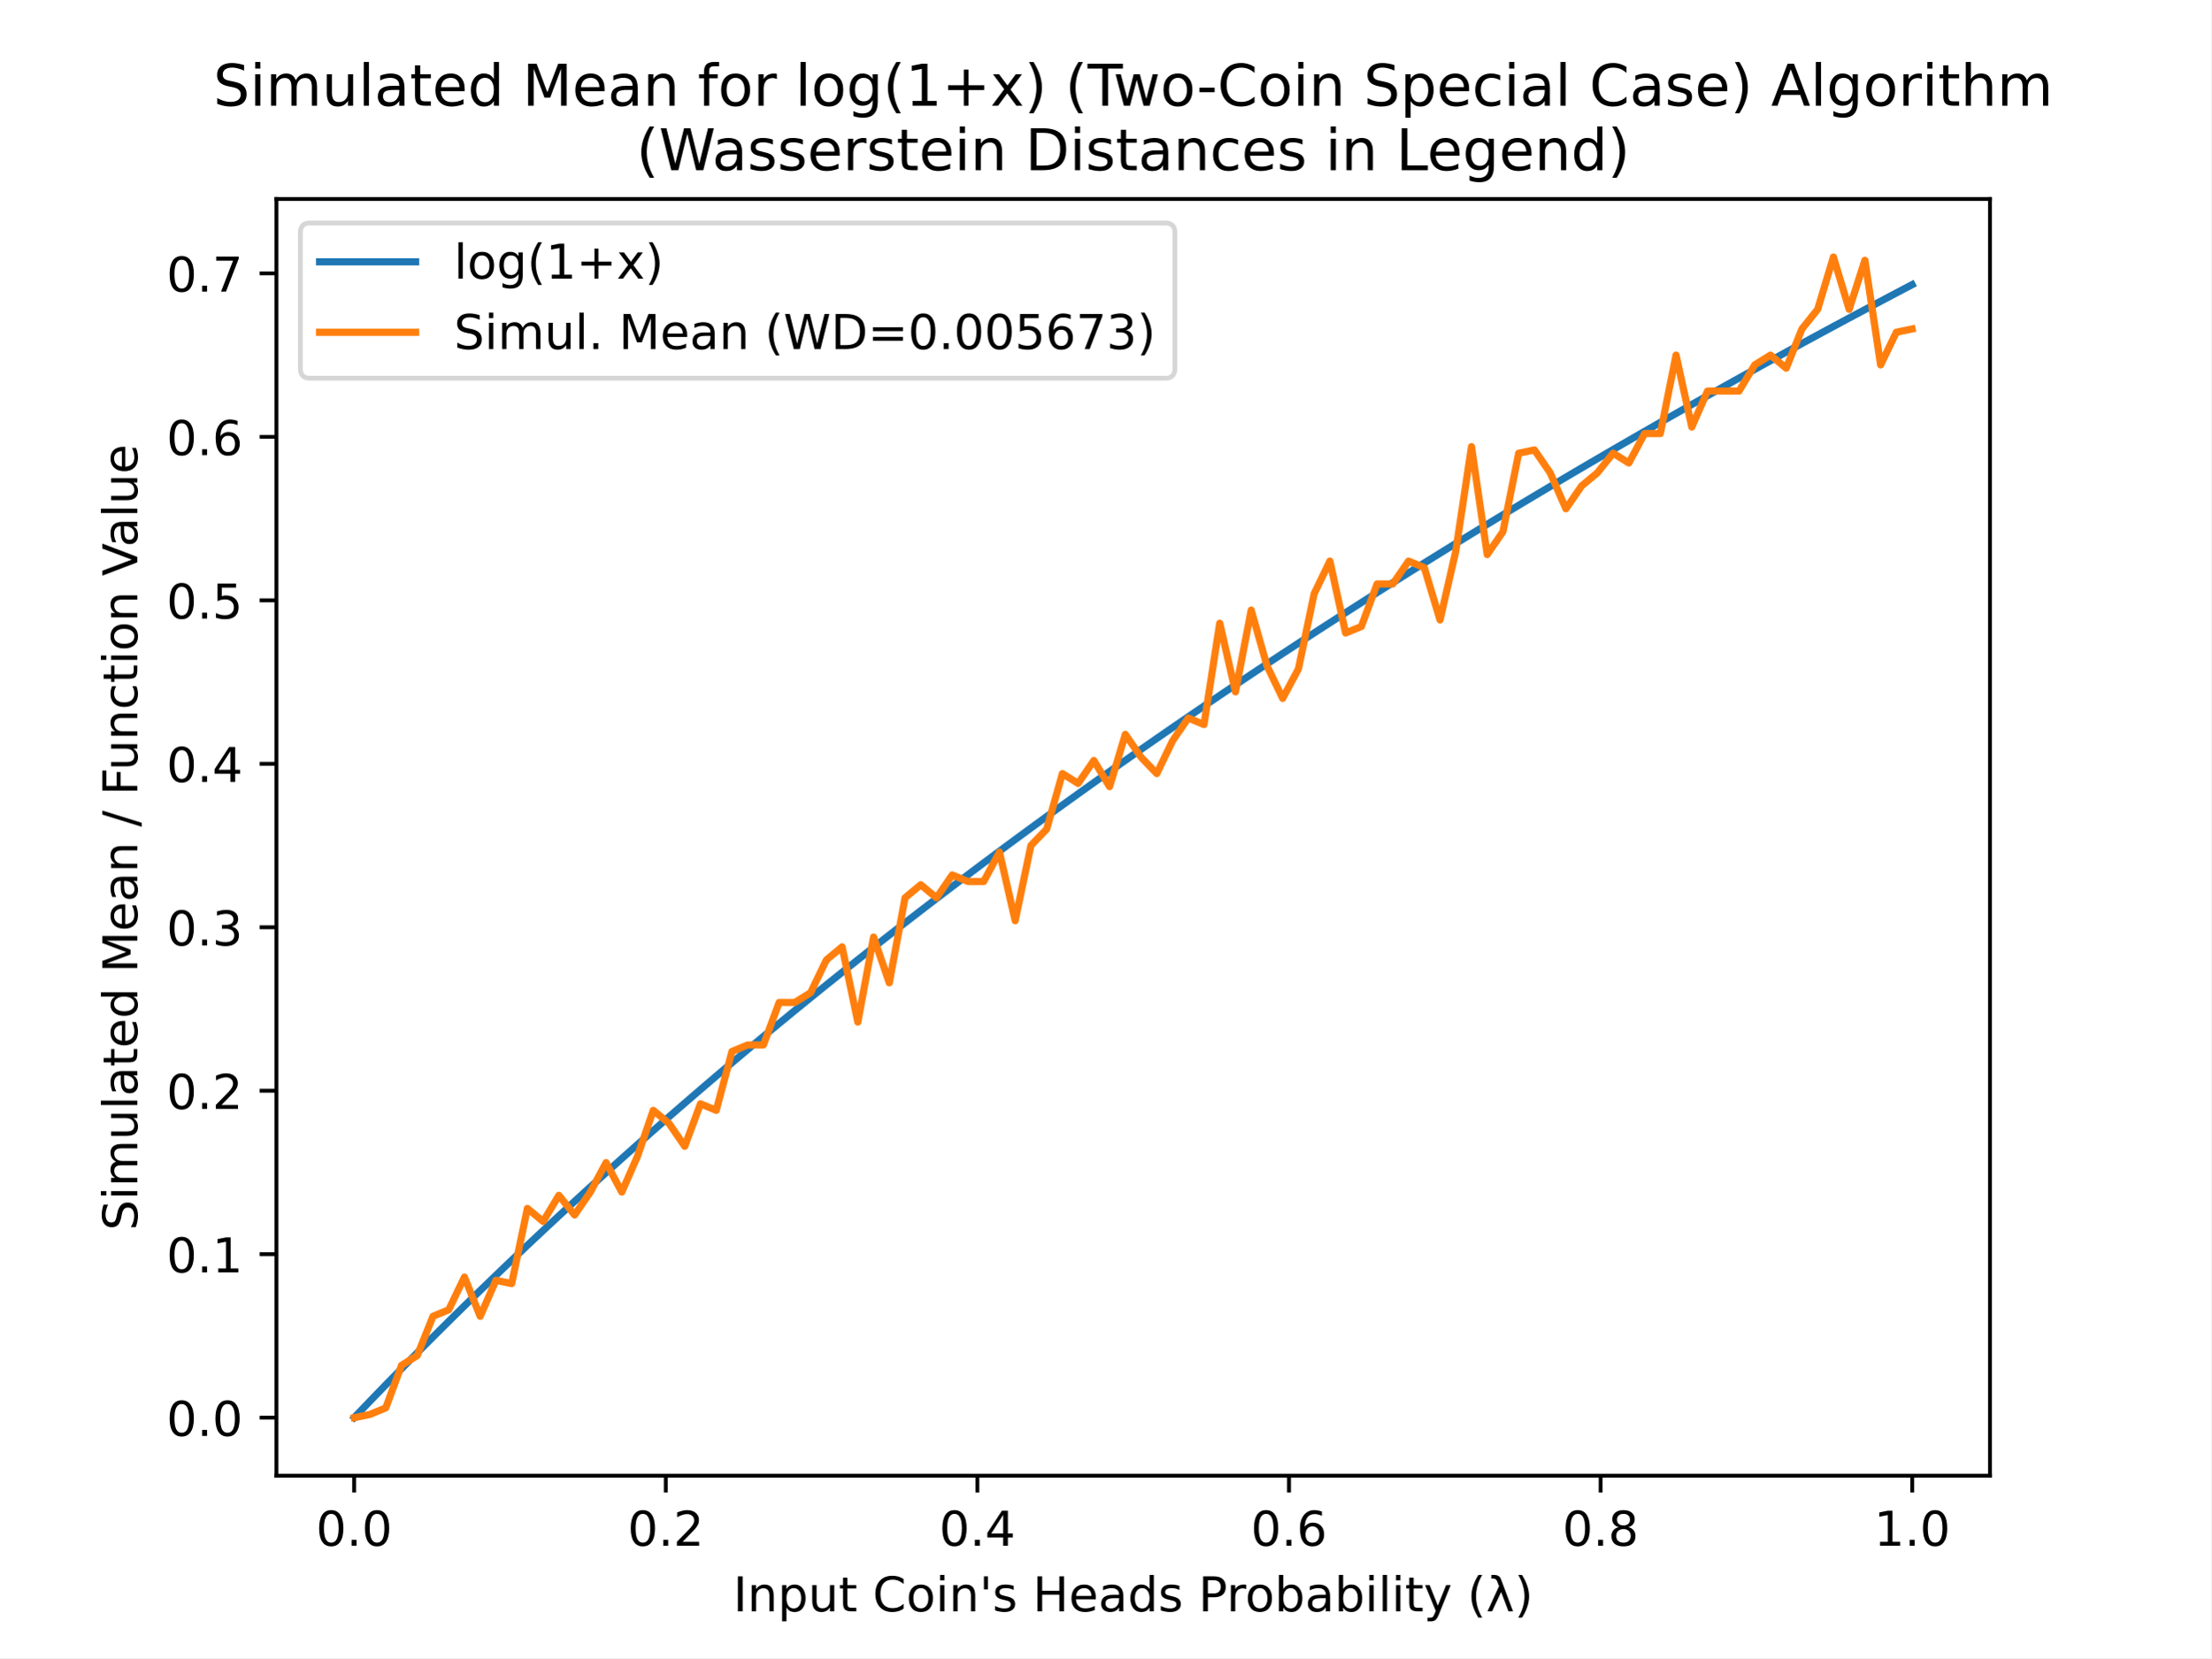
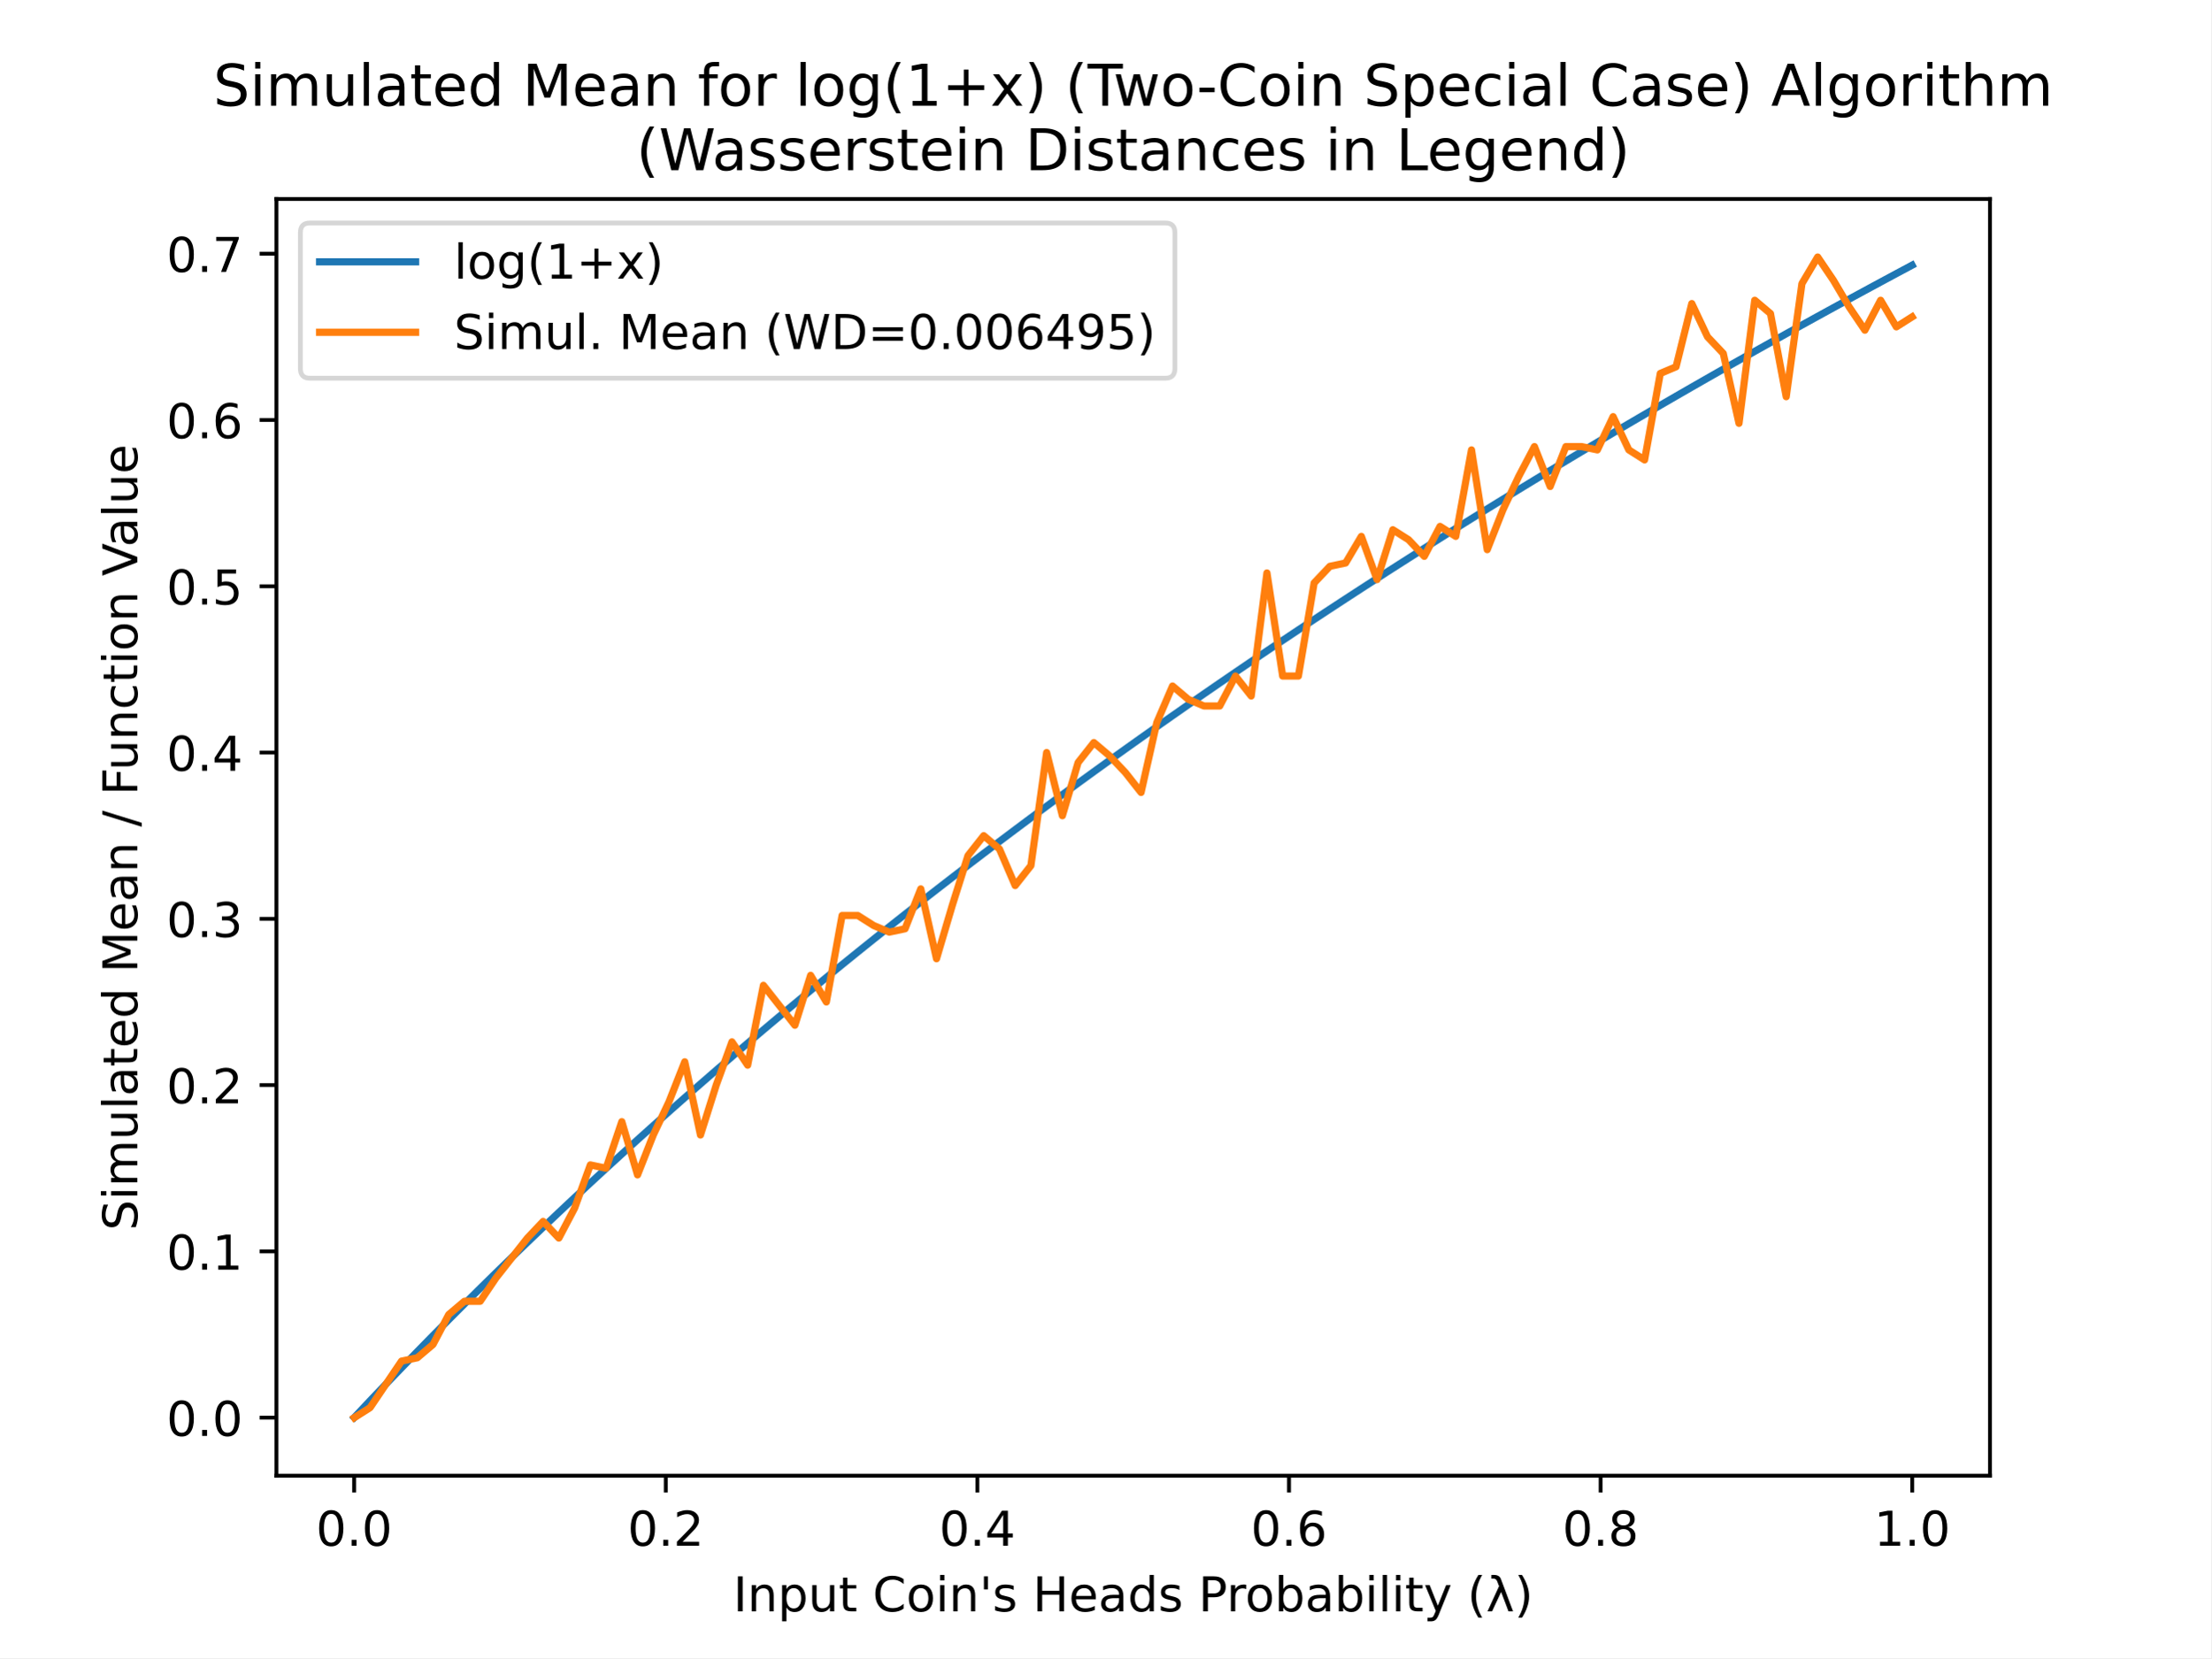
<svg xmlns="http://www.w3.org/2000/svg" xmlns:xlink="http://www.w3.org/1999/xlink" height="345.6pt" version="1.1" viewBox="0 0 460.8 345.6" width="460.8pt">
  <defs>
    <style type="text/css">
*{stroke-linecap:butt;stroke-linejoin:round;}
  </style>
  </defs>
  <g id="figure_1">
    <g id="patch_1">
      <path d="M 0 345.6  L 460.8 345.6  L 460.8 0  L 0 0  z " style="fill:#ffffff;" />
    </g>
    <g id="axes_1">
      <g id="patch_2">
        <path d="M 57.6 307.584  L 414.72 307.584  L 414.72 41.472  L 57.6 41.472  z " style="fill:#ffffff;" />
      </g>
      <g id="matplotlib.axis_1">
        <g id="xtick_1">
          <g id="line2d_1">
            <defs>
-               <path d="M 0 0  L 0 3.5  " id="mf1d2640b8d" style="stroke:#000000;stroke-width:0.8;" />
+               <path d="M 0 0  L 0 3.5  " id="m99190b6c16" style="stroke:#000000;stroke-width:0.8;" />
            </defs>
            <g>
-               <use style="stroke:#000000;stroke-width:0.8;" x="73.8" xlink:href="#mf1d2640b8d" y="307.584" />
+               <use style="stroke:#000000;stroke-width:0.8;" x="73.8" xlink:href="#m99190b6c16" y="307.584" />
            </g>
          </g>
          <g id="text_1">
            <text style="font-family:DejaVu Sans;font-size:10px;font-style:normal;font-weight:normal;text-anchor:middle;" transform="rotate(-0, 73.80026, 322.1824)" x="73.8" y="322.182">0.0</text>
          </g>
        </g>
        <g id="xtick_2">
          <g id="line2d_2">
            <g>
-               <use style="stroke:#000000;stroke-width:0.8;" x="138.744" xlink:href="#mf1d2640b8d" y="307.584" />
+               <use style="stroke:#000000;stroke-width:0.8;" x="138.744" xlink:href="#m99190b6c16" y="307.584" />
            </g>
          </g>
          <g id="text_2">
            <text style="font-family:DejaVu Sans;font-size:10px;font-style:normal;font-weight:normal;text-anchor:middle;" transform="rotate(-0, 138.7442, 322.1824)" x="138.744" y="322.182">0.2</text>
          </g>
        </g>
        <g id="xtick_3">
          <g id="line2d_3">
            <g>
-               <use style="stroke:#000000;stroke-width:0.8;" x="203.688" xlink:href="#mf1d2640b8d" y="307.584" />
+               <use style="stroke:#000000;stroke-width:0.8;" x="203.688" xlink:href="#m99190b6c16" y="307.584" />
            </g>
          </g>
          <g id="text_3">
            <text style="font-family:DejaVu Sans;font-size:10px;font-style:normal;font-weight:normal;text-anchor:middle;" transform="rotate(-0, 203.6881, 322.1824)" x="203.688" y="322.182">0.4</text>
          </g>
        </g>
        <g id="xtick_4">
          <g id="line2d_4">
            <g>
-               <use style="stroke:#000000;stroke-width:0.8;" x="268.632" xlink:href="#mf1d2640b8d" y="307.584" />
+               <use style="stroke:#000000;stroke-width:0.8;" x="268.632" xlink:href="#m99190b6c16" y="307.584" />
            </g>
          </g>
          <g id="text_4">
            <text style="font-family:DejaVu Sans;font-size:10px;font-style:normal;font-weight:normal;text-anchor:middle;" transform="rotate(-0, 268.6319, 322.1824)" x="268.632" y="322.182">0.6</text>
          </g>
        </g>
        <g id="xtick_5">
          <g id="line2d_5">
            <g>
-               <use style="stroke:#000000;stroke-width:0.8;" x="333.576" xlink:href="#mf1d2640b8d" y="307.584" />
+               <use style="stroke:#000000;stroke-width:0.8;" x="333.576" xlink:href="#m99190b6c16" y="307.584" />
            </g>
          </g>
          <g id="text_5">
            <text style="font-family:DejaVu Sans;font-size:10px;font-style:normal;font-weight:normal;text-anchor:middle;" transform="rotate(-0, 333.5758, 322.1824)" x="333.576" y="322.182">0.8</text>
          </g>
        </g>
        <g id="xtick_6">
          <g id="line2d_6">
            <g>
-               <use style="stroke:#000000;stroke-width:0.8;" x="398.52" xlink:href="#mf1d2640b8d" y="307.584" />
+               <use style="stroke:#000000;stroke-width:0.8;" x="398.52" xlink:href="#m99190b6c16" y="307.584" />
            </g>
          </g>
          <g id="text_6">
            <text style="font-family:DejaVu Sans;font-size:10px;font-style:normal;font-weight:normal;text-anchor:middle;" transform="rotate(-0, 398.5197, 322.1824)" x="398.52" y="322.182">1.0</text>
          </g>
        </g>
        <g id="text_7">
          <text style="font-family:DejaVu Sans;font-size:10px;font-style:normal;font-weight:normal;text-anchor:middle;" transform="rotate(-0, 236.16, 335.8606)" x="236.16" y="335.861">Input Coin's Heads Probability (λ)</text>
        </g>
      </g>
      <g id="matplotlib.axis_2">
        <g id="ytick_1">
          <g id="line2d_7">
            <defs>
-               <path d="M 0 0  L -3.5 0  " id="m4334e6ac4e" style="stroke:#000000;stroke-width:0.8;" />
+               <path d="M 0 0  L -3.5 0  " id="mb04a9f1e1f" style="stroke:#000000;stroke-width:0.8;" />
            </defs>
            <g>
-               <use style="stroke:#000000;stroke-width:0.8;" x="57.6" xlink:href="#m4334e6ac4e" y="295.488" />
+               <use style="stroke:#000000;stroke-width:0.8;" x="57.6" xlink:href="#mb04a9f1e1f" y="295.488" />
            </g>
          </g>
          <g id="text_8">
            <text style="font-family:DejaVu Sans;font-size:10px;font-style:normal;font-weight:normal;text-anchor:end;" transform="rotate(-0, 50.6, 299.2872)" x="50.6" y="299.287">0.0</text>
          </g>
        </g>
        <g id="ytick_2">
          <g id="line2d_8">
            <g>
-               <use style="stroke:#000000;stroke-width:0.8;" x="57.6" xlink:href="#m4334e6ac4e" y="261.415" />
+               <use style="stroke:#000000;stroke-width:0.8;" x="57.6" xlink:href="#mb04a9f1e1f" y="260.829" />
            </g>
          </g>
          <g id="text_9">
-             <text style="font-family:DejaVu Sans;font-size:10px;font-style:normal;font-weight:normal;text-anchor:end;" transform="rotate(-0, 50.6, 265.214)" x="50.6" y="265.214">0.1</text>
+             <text style="font-family:DejaVu Sans;font-size:10px;font-style:normal;font-weight:normal;text-anchor:end;" transform="rotate(-0, 50.6, 264.6282)" x="50.6" y="264.628">0.1</text>
          </g>
        </g>
        <g id="ytick_3">
          <g id="line2d_9">
            <g>
-               <use style="stroke:#000000;stroke-width:0.8;" x="57.6" xlink:href="#m4334e6ac4e" y="227.342" />
+               <use style="stroke:#000000;stroke-width:0.8;" x="57.6" xlink:href="#mb04a9f1e1f" y="226.17" />
            </g>
          </g>
          <g id="text_10">
-             <text style="font-family:DejaVu Sans;font-size:10px;font-style:normal;font-weight:normal;text-anchor:end;" transform="rotate(-0, 50.6, 231.1407)" x="50.6" y="231.141">0.2</text>
+             <text style="font-family:DejaVu Sans;font-size:10px;font-style:normal;font-weight:normal;text-anchor:end;" transform="rotate(-0, 50.6, 229.9692)" x="50.6" y="229.969">0.2</text>
          </g>
        </g>
        <g id="ytick_4">
          <g id="line2d_10">
            <g>
-               <use style="stroke:#000000;stroke-width:0.8;" x="57.6" xlink:href="#m4334e6ac4e" y="193.268" />
+               <use style="stroke:#000000;stroke-width:0.8;" x="57.6" xlink:href="#mb04a9f1e1f" y="191.511" />
            </g>
          </g>
          <g id="text_11">
-             <text style="font-family:DejaVu Sans;font-size:10px;font-style:normal;font-weight:normal;text-anchor:end;" transform="rotate(-0, 50.6, 197.0675)" x="50.6" y="197.067">0.3</text>
+             <text style="font-family:DejaVu Sans;font-size:10px;font-style:normal;font-weight:normal;text-anchor:end;" transform="rotate(-0, 50.6, 195.3101)" x="50.6" y="195.31">0.3</text>
          </g>
        </g>
        <g id="ytick_5">
          <g id="line2d_11">
            <g>
-               <use style="stroke:#000000;stroke-width:0.8;" x="57.6" xlink:href="#m4334e6ac4e" y="159.195" />
+               <use style="stroke:#000000;stroke-width:0.8;" x="57.6" xlink:href="#mb04a9f1e1f" y="156.852" />
            </g>
          </g>
          <g id="text_12">
-             <text style="font-family:DejaVu Sans;font-size:10px;font-style:normal;font-weight:normal;text-anchor:end;" transform="rotate(-0, 50.6, 162.9943)" x="50.6" y="162.994">0.4</text>
+             <text style="font-family:DejaVu Sans;font-size:10px;font-style:normal;font-weight:normal;text-anchor:end;" transform="rotate(-0, 50.6, 160.6511)" x="50.6" y="160.651">0.4</text>
          </g>
        </g>
        <g id="ytick_6">
          <g id="line2d_12">
            <g>
-               <use style="stroke:#000000;stroke-width:0.8;" x="57.6" xlink:href="#m4334e6ac4e" y="125.122" />
+               <use style="stroke:#000000;stroke-width:0.8;" x="57.6" xlink:href="#mb04a9f1e1f" y="122.193" />
            </g>
          </g>
          <g id="text_13">
-             <text style="font-family:DejaVu Sans;font-size:10px;font-style:normal;font-weight:normal;text-anchor:end;" transform="rotate(-0, 50.6, 128.921)" x="50.6" y="128.921">0.5</text>
+             <text style="font-family:DejaVu Sans;font-size:10px;font-style:normal;font-weight:normal;text-anchor:end;" transform="rotate(-0, 50.6, 125.9921)" x="50.6" y="125.992">0.5</text>
          </g>
        </g>
        <g id="ytick_7">
          <g id="line2d_13">
            <g>
-               <use style="stroke:#000000;stroke-width:0.8;" x="57.6" xlink:href="#m4334e6ac4e" y="91.049" />
+               <use style="stroke:#000000;stroke-width:0.8;" x="57.6" xlink:href="#mb04a9f1e1f" y="87.534" />
            </g>
          </g>
          <g id="text_14">
-             <text style="font-family:DejaVu Sans;font-size:10px;font-style:normal;font-weight:normal;text-anchor:end;" transform="rotate(-0, 50.6, 94.84778)" x="50.6" y="94.848">0.6</text>
+             <text style="font-family:DejaVu Sans;font-size:10px;font-style:normal;font-weight:normal;text-anchor:end;" transform="rotate(-0, 50.6, 91.33306)" x="50.6" y="91.333">0.6</text>
          </g>
        </g>
        <g id="ytick_8">
          <g id="line2d_14">
            <g>
-               <use style="stroke:#000000;stroke-width:0.8;" x="57.6" xlink:href="#m4334e6ac4e" y="56.975" />
+               <use style="stroke:#000000;stroke-width:0.8;" x="57.6" xlink:href="#mb04a9f1e1f" y="52.875" />
            </g>
          </g>
          <g id="text_15">
-             <text style="font-family:DejaVu Sans;font-size:10px;font-style:normal;font-weight:normal;text-anchor:end;" transform="rotate(-0, 50.6, 60.77454)" x="50.6" y="60.775">0.7</text>
+             <text style="font-family:DejaVu Sans;font-size:10px;font-style:normal;font-weight:normal;text-anchor:end;" transform="rotate(-0, 50.6, 56.67404)" x="50.6" y="56.674">0.7</text>
          </g>
        </g>
        <g id="text_16">
          <text style="font-family:DejaVu Sans;font-size:10px;font-style:normal;font-weight:normal;text-anchor:middle;" transform="rotate(-90, 28.61719, 174.528)" x="28.617" y="174.528">Simulated Mean / Function Value</text>
        </g>
      </g>
      <g id="line2d_15">
-         <path clip-path="url(#pa13cfd6114)" d="M 73.833 295.454  L 77.112 292.03  L 80.391 288.641  L 83.671 285.285  L 86.95 281.962  L 90.229 278.671  L 93.509 275.411  L 96.788 272.182  L 100.067 268.984  L 103.347 265.815  L 106.626 262.675  L 109.905 259.564  L 113.185 256.482  L 116.464 253.427  L 119.743 250.399  L 123.023 247.397  L 126.302 244.422  L 129.581 241.473  L 132.861 238.549  L 136.14 235.65  L 139.42 232.775  L 142.699 229.924  L 145.978 227.098  L 149.258 224.294  L 152.537 221.513  L 155.816 218.755  L 159.096 216.018  L 162.375 213.304  L 165.654 210.611  L 168.934 207.939  L 172.213 205.288  L 175.492 202.658  L 178.772 200.047  L 182.051 197.457  L 185.33 194.886  L 188.61 192.334  L 191.889 189.801  L 195.168 187.287  L 198.448 184.792  L 201.727 182.314  L 205.006 179.854  L 208.286 177.412  L 211.565 174.988  L 214.844 172.58  L 218.124 170.19  L 221.403 167.816  L 224.682 165.458  L 227.962 163.117  L 231.241 160.791  L 234.52 158.482  L 237.8 156.188  L 241.079 153.909  L 244.358 151.646  L 247.638 149.397  L 250.917 147.163  L 254.196 144.944  L 257.476 142.739  L 260.755 140.548  L 264.034 138.371  L 267.314 136.208  L 270.593 134.059  L 273.872 131.923  L 277.152 129.8  L 280.431 127.691  L 283.71 125.595  L 286.99 123.511  L 290.269 121.44  L 293.548 119.382  L 296.828 117.335  L 300.107 115.302  L 303.386 113.28  L 306.666 111.27  L 309.945 109.272  L 313.224 107.285  L 316.504 105.31  L 319.783 103.347  L 323.062 101.395  L 326.342 99.453  L 329.621 97.523  L 332.9 95.604  L 336.18 93.695  L 339.459 91.797  L 342.739 89.91  L 346.018 88.033  L 349.297 86.166  L 352.577 84.31  L 355.856 82.463  L 359.135 80.627  L 362.415 78.8  L 365.694 76.983  L 368.973 75.176  L 372.253 73.378  L 375.532 71.59  L 378.811 69.811  L 382.091 68.041  L 385.37 66.28  L 388.649 64.529  L 391.929 62.786  L 395.208 61.052  L 398.487 59.327  " style="fill:none;stroke:#1f77b4;stroke-linecap:square;stroke-width:1.5;" />
+         <path clip-path="url(#p6b330761b1)" d="M 73.833 295.453  L 77.112 291.971  L 80.391 288.523  L 83.671 285.11  L 86.95 281.729  L 90.229 278.381  L 93.509 275.066  L 96.788 271.781  L 100.067 268.528  L 103.347 265.305  L 106.626 262.111  L 109.905 258.947  L 113.185 255.811  L 116.464 252.703  L 119.743 249.623  L 123.023 246.571  L 126.302 243.544  L 129.581 240.544  L 132.861 237.57  L 136.14 234.621  L 139.42 231.697  L 142.699 228.797  L 145.978 225.922  L 149.258 223.07  L 152.537 220.241  L 155.816 217.435  L 159.096 214.652  L 162.375 211.891  L 165.654 209.152  L 168.934 206.434  L 172.213 203.738  L 175.492 201.062  L 178.772 198.407  L 182.051 195.772  L 185.33 193.156  L 188.61 190.561  L 191.889 187.984  L 195.168 185.427  L 198.448 182.888  L 201.727 180.368  L 205.006 177.866  L 208.286 175.382  L 211.565 172.916  L 214.844 170.467  L 218.124 168.036  L 221.403 165.621  L 224.682 163.223  L 227.962 160.841  L 231.241 158.476  L 234.52 156.126  L 237.8 153.793  L 241.079 151.475  L 244.358 149.173  L 247.638 146.885  L 250.917 144.613  L 254.196 142.356  L 257.476 140.113  L 260.755 137.884  L 264.034 135.67  L 267.314 133.47  L 270.593 131.284  L 273.872 129.111  L 277.152 126.952  L 280.431 124.806  L 283.71 122.674  L 286.99 120.554  L 290.269 118.448  L 293.548 116.354  L 296.828 114.273  L 300.107 112.204  L 303.386 110.147  L 306.666 108.103  L 309.945 106.07  L 313.224 104.05  L 316.504 102.041  L 319.783 100.044  L 323.062 98.058  L 326.342 96.083  L 329.621 94.12  L 332.9 92.168  L 336.18 90.226  L 339.459 88.296  L 342.739 86.376  L 346.018 84.467  L 349.297 82.568  L 352.577 80.679  L 355.856 78.801  L 359.135 76.933  L 362.415 75.075  L 365.694 73.227  L 368.973 71.388  L 372.253 69.559  L 375.532 67.74  L 378.811 65.931  L 382.091 64.131  L 385.37 62.34  L 388.649 60.558  L 391.929 58.785  L 395.208 57.022  L 398.487 55.267  " style="fill:none;stroke:#1f77b4;stroke-linecap:square;stroke-width:1.5;" />
      </g>
      <g id="line2d_16">
-         <path clip-path="url(#pa13cfd6114)" d="M 73.833 295.488  L 77.112 294.807  L 80.391 293.444  L 83.671 284.585  L 86.95 282.54  L 90.229 274.363  L 93.509 273  L 96.788 266.185  L 100.067 274.363  L 103.347 266.866  L 106.626 267.548  L 109.905 251.874  L 113.185 254.6  L 116.464 249.148  L 119.743 253.237  L 123.023 248.467  L 126.302 242.334  L 129.581 248.467  L 132.861 240.971  L 136.14 231.43  L 139.42 234.156  L 142.699 238.926  L 145.978 230.067  L 149.258 231.43  L 152.537 219.164  L 155.816 217.801  L 159.096 217.801  L 162.375 208.942  L 165.654 208.942  L 168.934 206.898  L 172.213 200.083  L 175.492 197.357  L 178.772 213.031  L 182.051 195.313  L 185.33 204.853  L 188.61 187.135  L 191.889 184.409  L 195.168 187.135  L 198.448 182.365  L 201.727 183.728  L 205.006 183.728  L 208.286 177.595  L 211.565 191.905  L 214.844 176.232  L 218.124 172.824  L 221.403 161.239  L 224.682 163.284  L 227.962 158.514  L 231.241 163.965  L 234.52 153.062  L 237.8 157.832  L 241.079 161.239  L 244.358 154.425  L 247.638 149.655  L 250.917 151.017  L 254.196 129.892  L 257.476 144.203  L 260.755 127.166  L 264.034 138.751  L 267.314 145.566  L 270.593 139.433  L 273.872 123.759  L 277.152 116.944  L 280.431 131.936  L 283.71 130.574  L 286.99 121.714  L 290.269 121.714  L 293.548 116.944  L 296.828 118.307  L 300.107 129.211  L 303.386 114.9  L 306.666 93.093  L 309.945 115.581  L 313.224 110.811  L 316.504 94.456  L 319.783 93.774  L 323.062 98.545  L 326.342 106.041  L 329.621 101.271  L 332.9 98.545  L 336.18 94.456  L 339.459 96.5  L 342.739 90.367  L 346.018 90.367  L 349.297 74.012  L 352.577 89.004  L 355.856 81.508  L 359.135 81.508  L 362.415 81.508  L 365.694 76.056  L 368.973 74.012  L 372.253 76.738  L 375.532 68.56  L 378.811 64.471  L 382.091 53.568  L 385.37 64.471  L 388.649 54.249  L 391.929 76.056  L 395.208 69.242  L 398.487 68.56  " style="fill:none;stroke:#ff7f0e;stroke-linecap:square;stroke-width:1.5;" />
+         <path clip-path="url(#p6b330761b1)" d="M 73.833 295.488  L 77.112 293.408  L 80.391 288.556  L 83.671 283.704  L 86.95 283.011  L 90.229 280.238  L 93.509 273.999  L 96.788 271.227  L 100.067 271.227  L 103.347 266.374  L 106.626 262.215  L 109.905 258.056  L 113.185 254.59  L 116.464 258.056  L 119.743 251.818  L 123.023 242.806  L 126.302 243.499  L 129.581 233.795  L 132.861 244.886  L 136.14 236.568  L 139.42 229.636  L 142.699 221.318  L 145.978 236.568  L 149.258 226.17  L 152.537 217.159  L 155.816 222.011  L 159.096 205.375  L 162.375 209.534  L 165.654 213.693  L 168.934 203.295  L 172.213 208.84  L 175.492 190.818  L 178.772 190.818  L 182.051 192.897  L 185.33 194.284  L 188.61 193.59  L 191.889 185.272  L 195.168 199.829  L 198.448 188.738  L 201.727 178.34  L 205.006 174.181  L 208.286 176.954  L 211.565 184.579  L 214.844 180.42  L 218.124 156.852  L 221.403 170.022  L 224.682 158.931  L 227.962 154.772  L 231.241 157.545  L 234.52 161.011  L 237.8 165.17  L 241.079 150.613  L 244.358 142.988  L 247.638 145.761  L 250.917 147.147  L 254.196 147.147  L 257.476 140.909  L 260.755 145.068  L 264.034 119.42  L 267.314 140.909  L 270.593 140.909  L 273.872 121.5  L 277.152 118.034  L 280.431 117.341  L 283.71 111.795  L 286.99 120.807  L 290.269 110.409  L 293.548 112.488  L 296.828 115.954  L 300.107 109.716  L 303.386 111.795  L 306.666 93.772  L 309.945 114.568  L 313.224 106.25  L 316.504 99.318  L 319.783 93.079  L 323.062 101.397  L 326.342 93.079  L 329.621 93.079  L 332.9 93.772  L 336.18 86.841  L 339.459 93.772  L 342.739 95.852  L 346.018 77.829  L 349.297 76.443  L 352.577 63.273  L 355.856 70.204  L 359.135 73.67  L 362.415 88.227  L 365.694 62.579  L 368.973 65.352  L 372.253 82.682  L 375.532 59.113  L 378.811 53.568  L 382.091 58.42  L 385.37 63.966  L 388.649 68.818  L 391.929 62.579  L 395.208 68.125  L 398.487 66.045  " style="fill:none;stroke:#ff7f0e;stroke-linecap:square;stroke-width:1.5;" />
      </g>
      <g id="patch_3">
        <path d="M 57.6 307.584  L 57.6 41.472  " style="fill:none;stroke:#000000;stroke-linecap:square;stroke-linejoin:miter;stroke-width:0.8;" />
      </g>
      <g id="patch_4">
        <path d="M 414.72 307.584  L 414.72 41.472  " style="fill:none;stroke:#000000;stroke-linecap:square;stroke-linejoin:miter;stroke-width:0.8;" />
      </g>
      <g id="patch_5">
        <path d="M 57.6 307.584  L 414.72 307.584  " style="fill:none;stroke:#000000;stroke-linecap:square;stroke-linejoin:miter;stroke-width:0.8;" />
      </g>
      <g id="patch_6">
        <path d="M 57.6 41.472  L 414.72 41.472  " style="fill:none;stroke:#000000;stroke-linecap:square;stroke-linejoin:miter;stroke-width:0.8;" />
      </g>
      <g id="text_17">
        <text style="font-family:DejaVu Sans;font-size:12px;font-style:normal;font-weight:normal;" transform="translate(44.43844 22.03462)">Simulated Mean for log(1+x) (Two-Coin Special Case) Algorithm</text>
        <text style="font-family:DejaVu Sans;font-size:12px;font-style:normal;font-weight:normal;" transform="translate(132.6094 35.472)">(Wasserstein Distances in Legend)</text>
      </g>
      <g id="legend_1">
        <g id="patch_7">
          <path d="M 64.6 78.828  L 242.85 78.828  Q 244.85 78.828 244.85 76.828  L 244.85 48.472  Q 244.85 46.472 242.85 46.472  L 64.6 46.472  Q 62.6 46.472 62.6 48.472  L 62.6 76.828  Q 62.6 78.828 64.6 78.828  z " style="fill:#ffffff;opacity:0.8;stroke:#cccccc;stroke-linejoin:miter;" />
        </g>
        <g id="line2d_17">
          <path d="M 66.6 54.57  L 86.6 54.57  " style="fill:none;stroke:#1f77b4;stroke-linecap:square;stroke-width:1.5;" />
        </g>
        <g id="line2d_18" />
        <g id="text_18">
          <text style="font-family:DejaVu Sans;font-size:10px;font-style:normal;font-weight:normal;text-anchor:start;" transform="rotate(-0, 94.6, 58.07044)" x="94.6" y="58.07">log(1+x)</text>
        </g>
        <g id="line2d_19">
          <path d="M 66.6 69.249  L 86.6 69.249  " style="fill:none;stroke:#ff7f0e;stroke-linecap:square;stroke-width:1.5;" />
        </g>
        <g id="line2d_20" />
        <g id="text_19">
-           <text style="font-family:DejaVu Sans;font-size:10px;font-style:normal;font-weight:normal;text-anchor:start;" transform="rotate(-0, 94.6, 72.74856)" x="94.6" y="72.749">Simul. Mean (WD=0.005673)</text>
+           <text style="font-family:DejaVu Sans;font-size:10px;font-style:normal;font-weight:normal;text-anchor:start;" transform="rotate(-0, 94.6, 72.74856)" x="94.6" y="72.749">Simul. Mean (WD=0.006495)</text>
        </g>
      </g>
    </g>
  </g>
  <defs>
-     <clipPath id="pa13cfd6114">
+     <clipPath id="p6b330761b1">
      <rect height="266.112" width="357.12" x="57.6" y="41.472" />
    </clipPath>
  </defs>
</svg>
